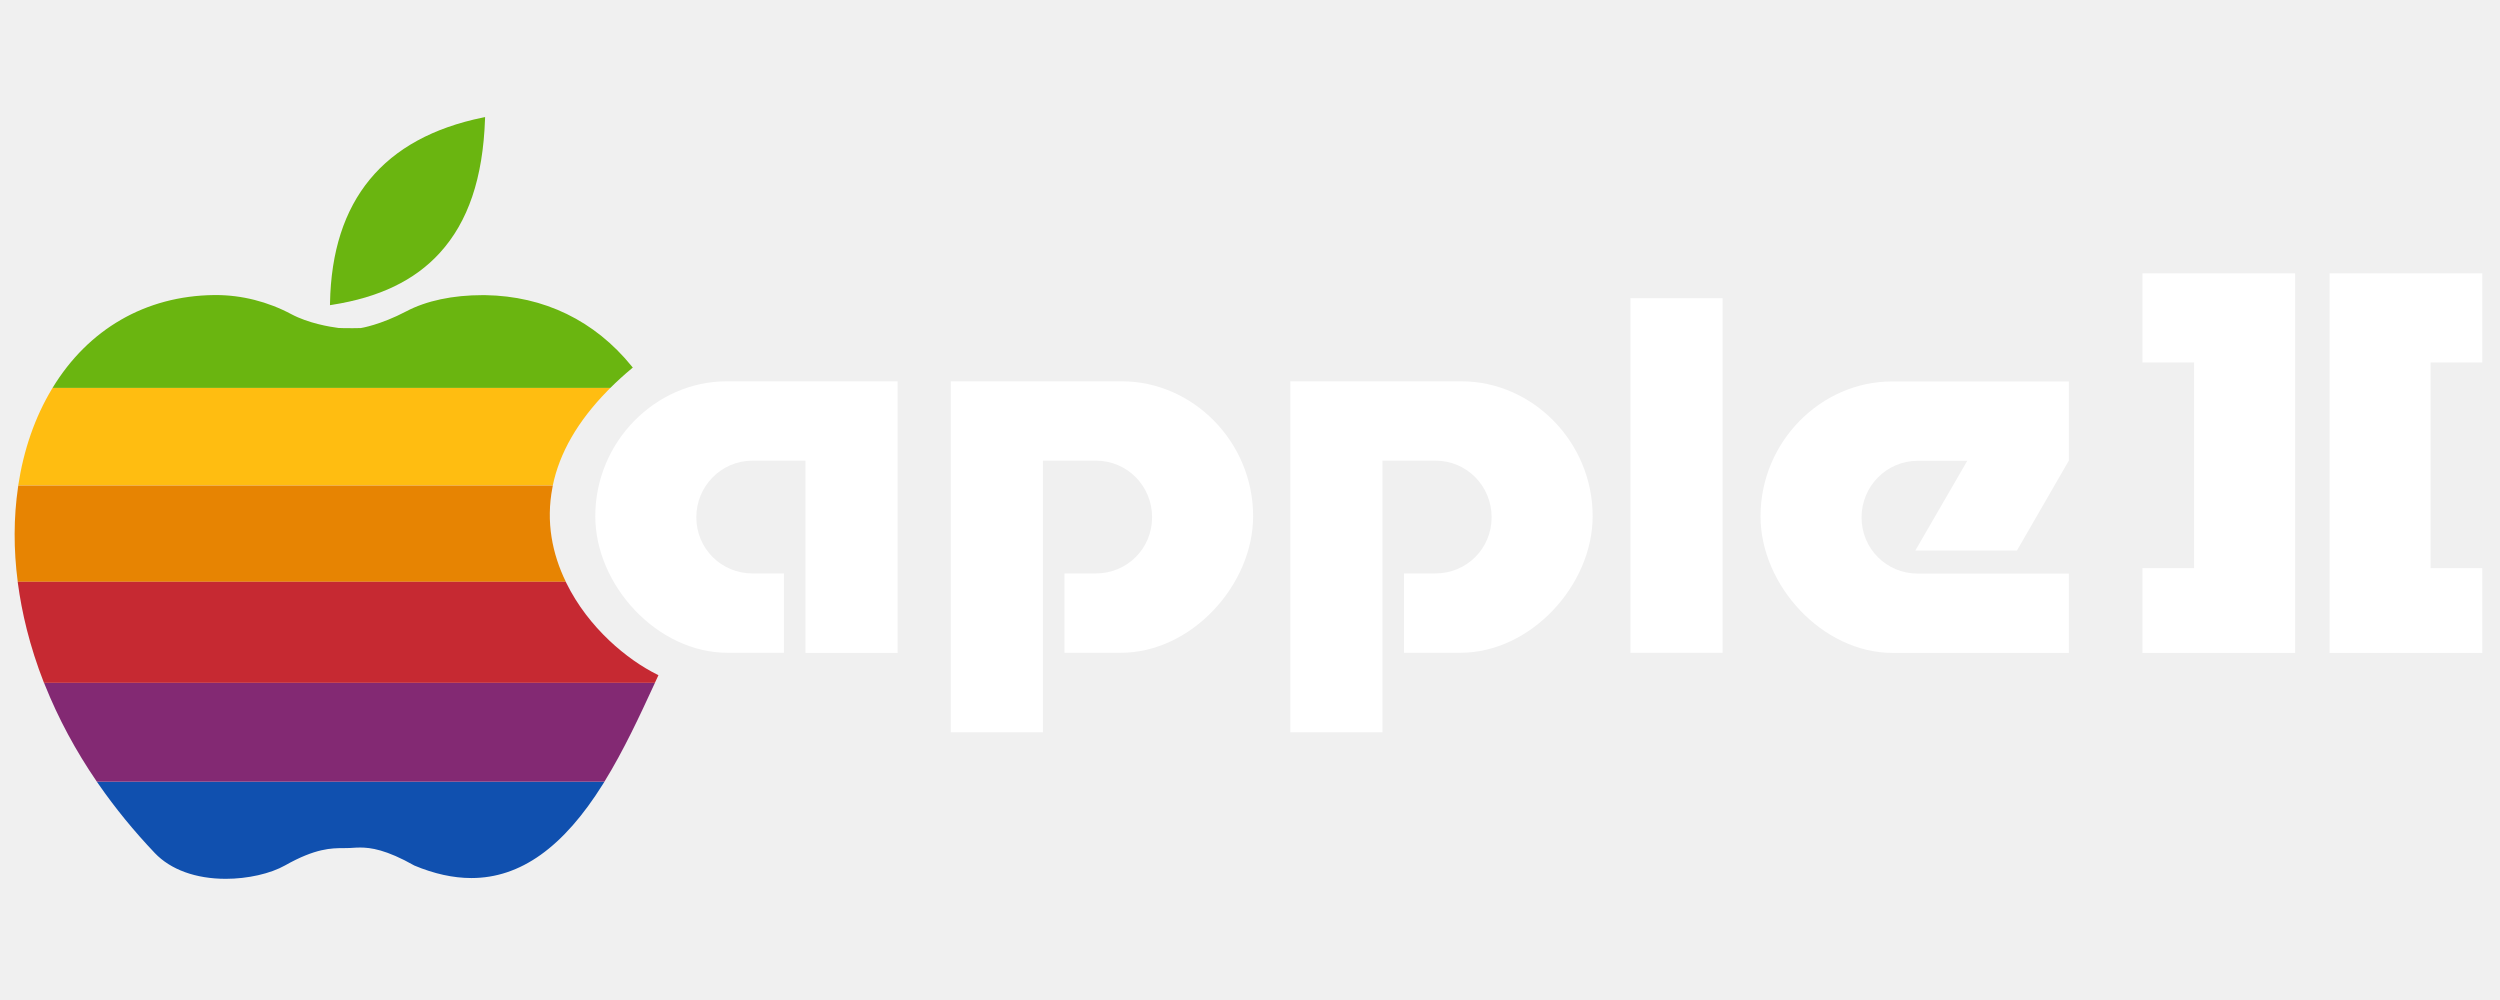
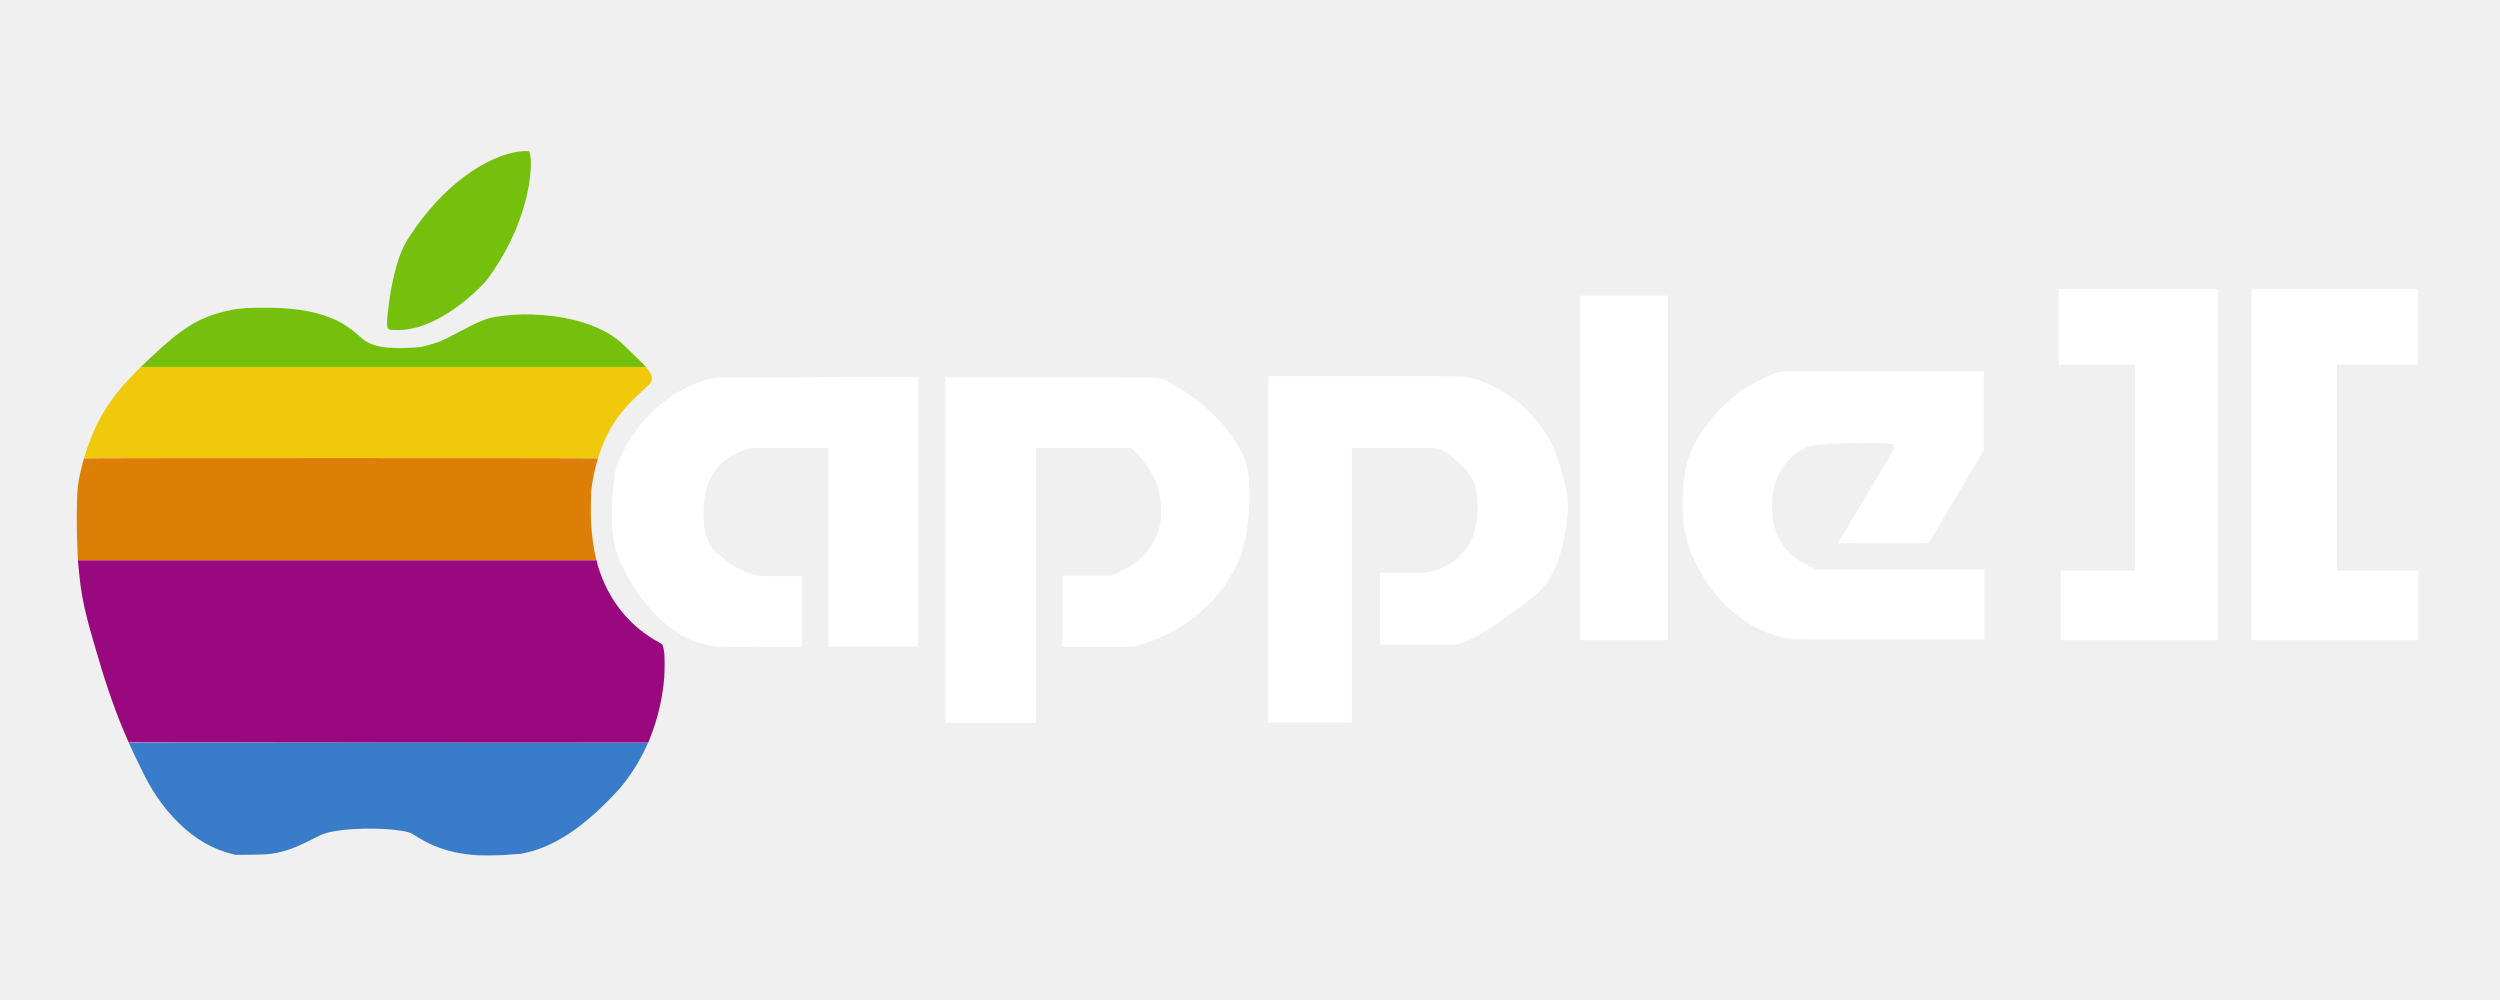
- <svg xmlns="http://www.w3.org/2000/svg" width="500" height="200" viewBox="0 0 500 200" version="1.1" id="svg200" style="fill:none">
-   <g clip-path="url(#clip0)" id="g193" transform="matrix(0.9182304,0,0,0.9182304,2.33401,23.33856)">
-     <path d="M 93.254,29.663 C 99.435,22.881 102.656,13.357 103.1,0.547 l 0.016,-0.465 -0.455,0.093 C 80.953,4.616 69.742,18.222 69.339,40.614 l -0.008,0.436 0.431,-0.067 c 10.341,-1.619 18.025,-5.323 23.492,-11.32 z" id="path167" style="fill:#6ab510" />
-     <path d="m 18.548,144.838 0.399,0.574 c 3.588,5.176 7.703,10.211 12.229,14.971 3.447,3.623 8.938,5.617 15.46,5.617 4.78,0 9.736,-1.124 12.935,-2.934 6.618,-3.74 10.125,-3.748 12.685,-3.752 0.514,0 0.994,-0.002 1.456,-0.029 l 0.418,-0.027 c 0.554,-0.035 1.126,-0.074 1.771,-0.074 2.27,0 5.66,0.445 11.823,3.928 4.301,1.805 8.472,2.718 12.397,2.718 0.001,0 0.001,0 0.002,0 10.686,0 20.056,-6.688 28.644,-20.431 l 0.351,-0.561 z" id="path169" style="fill:#1050af" />
-     <path d="m 130.387,59.085 c 1.429,-1.424 2.969,-2.828 4.623,-4.208 l 0.277,-0.231 -0.228,-0.281 C 127.004,44.429 115.974,39.071 103.162,38.869 l -0.587,-0.003 c -6.492,0 -12.235,1.217 -16.604,3.519 -5.666,2.984 -9.88,3.646 -9.921,3.652 -0.074,0.01 -0.538,0.028 -1.81,0.028 -1.544,0 -2.877,-0.025 -3.037,-0.048 l -0.102,-0.013 c -1.817,-0.235 -6.448,-0.997 -10.202,-2.998 -5.102,-2.72 -10.786,-4.159 -16.437,-4.159 l -0.372,0.002 c -14.942,0.167 -27.433,7.448 -35.194,20.236 z" id="path171" style="fill:#6ab510" />
-     <path d="m 117.86,80.327 c 1.47,-7.11 5.439,-14.013 11.911,-20.619 l 0.61,-0.623 H 8.895 l -0.107,0.177 c -3.723,6.178 -6.189,13.324 -7.36,21.064 z" id="path173" style="fill:#ffbd11" />
-     <path d="m 120.706,101.311 c -2.938,-6.035 -4.381,-13.008 -2.919,-20.542 l 0.084,-0.437 H 1.44 l -0.046,0.31 C 0.409,87.353 0.409,94.3 1.32,101.31 H 120.706 Z" id="path175" style="fill:#e78402" />
-     <path d="M 7.038,123.325 H 140.096 l 0.779,-1.685 -0.32,-0.158 c -6.368,-3.153 -14.905,-10.055 -19.765,-19.967 l -0.101,-0.205 H 1.315 l 0.055,0.414 c 0.812,6.073 2.472,13.45 5.668,21.601 z" id="path177" style="fill:#c62932" />
-     <path d="M 18.55,144.838 H 129.106 c 4.221,-6.841 7.701,-14.373 10.758,-20.992 l 0.24,-0.52 H 7.06 l 0.201,0.502 c 2.908,7.264 6.685,14.283 11.289,21.01 z" id="path179" style="fill:#832973" />
-     <path d="m 172.9,74.92 h -11.544 c -6.788,0 -12.232,5.542 -12.232,12.331 0,6.789 5.411,12.233 12.232,12.233 h 6.854 v 17.283 h -12.265 c -15.381,0 -28.827,-14.758 -28.827,-29.745 0,-16.299 13.217,-29.384 28.598,-29.384 h 37.255 V 116.799 H 172.9 Z" id="path181" style="fill:#ffffff" />
-     <path d="m 224.619,134.082 h -20.07 V 57.637 h 37.255 c 15.381,0 28.597,13.085 28.597,29.384 0,14.987 -13.446,29.745 -28.826,29.745 H 229.309 V 99.483 h 6.854 c 6.789,0 12.233,-5.411 12.233,-12.233 0,-6.821 -5.411,-12.331 -12.233,-12.331 h -11.544 z" id="path183" style="fill:#ffffff" />
-     <path d="M 298.572,134.082 H 278.501 V 57.637 h 37.255 c 15.381,0 28.598,13.085 28.598,29.384 0,14.987 -13.446,29.745 -28.827,29.745 H 303.261 V 99.483 h 6.854 c 6.789,0 12.233,-5.411 12.233,-12.233 0,-6.821 -5.411,-12.331 -12.233,-12.331 h -11.543 z" id="path185" style="fill:#ffffff" />
-     <path d="M 372.656,39.534 V 116.766 H 352.585 V 39.534 Z" id="path187" style="fill:#ffffff" />
-     <path d="m 448.083,57.637 v 17.25 l -11.314,19.611 h -22.137 l 11.315,-19.546 h -10.79 c -6.789,0 -12.232,5.542 -12.232,12.331 0,6.789 5.411,12.233 12.232,12.233 h 32.926 v 17.283 h -38.337 c -15.381,0 -28.827,-14.758 -28.827,-29.745 0,-16.299 13.216,-29.384 28.597,-29.384 h 38.567 z" id="path189" style="fill:#ffffff" />
-     <path d="M 497.357,34.123 V 116.799 H 464.103 V 98.336 h 11.248 V 53.537 H 464.103 V 34.123 Z m 40.764,0 v 19.415 h -11.249 v 44.798 h 11.249 V 116.799 H 504.867 V 34.123 Z" id="path191" style="fill:#ffffff" />
+ <svg xmlns="http://www.w3.org/2000/svg" width="500" height="200" viewBox="0 0 132.292 52.917" version="1.1" id="svg8" xml:space="preserve">
+   <defs id="defs2">
+     <filter style="color-interpolation-filters:sRGB;" id="filter1045" x="-0.127" y="-0.459" width="1.254" height="1.917">
+       <feGaussianBlur stdDeviation="5" result="result8" id="feGaussianBlur1011" />
+       <feComposite result="result6" in="SourceGraphic" operator="in" in2="result8" id="feComposite1013" />
+       <feComposite operator="in" result="result11" in2="result6" id="feComposite1015" />
+       <feFlood result="result10" flood-opacity="1" flood-color="rgb(255,255,255)" id="feFlood1017" />
+       <feBlend mode="multiply" in="result10" in2="result11" result="result12" id="feBlend1019" />
+       <feComposite result="fbSourceGraphic" operator="in" in2="SourceGraphic" in="result12" id="feComposite1021" />
+       <feFlood result="result6" flood-color="rgb(75,101,154)" id="feFlood1023" />
+       <feComposite k3="0.3" k2="0.3" k1="0.5" operator="arithmetic" result="result2" in="fbSourceGraphic" in2="result6" id="feComposite1025" k4="0" />
+       <feColorMatrix result="fbSourceGraphicAlpha" in="result2" values="1 0 0 -1 0 1 0 1 -1 0 1 0 0 -1 0 -0.8 -1 0 3.9 -2.7 " type="matrix" id="feColorMatrix1027" />
+       <feGaussianBlur result="result0" in="fbSourceGraphicAlpha" stdDeviation="0.5" id="feGaussianBlur1029" />
+       <feDiffuseLighting lighting-color="rgb(255,255,255)" diffuseConstant="0.7" surfaceScale="50" result="result13" in="result0" id="feDiffuseLighting1033">
+         <feDistantLight elevation="20" azimuth="225" id="feDistantLight1031" />
+       </feDiffuseLighting>
+       <feSpecularLighting specularExponent="20" specularConstant="0.7" surfaceScale="10" lighting-color="rgb(255,255,255)" result="result1" in="result0" id="feSpecularLighting1037">
+         <feDistantLight elevation="45" azimuth="225" id="feDistantLight1035" />
+       </feSpecularLighting>
+       <feBlend mode="screen" result="result5" in2="SourceGraphic" in="result13" id="feBlend1039" />
+       <feComposite in="result1" k3="1" k2="1" operator="arithmetic" in2="result5" result="result9" id="feComposite1041" k1="0" k4="0" />
+       <feComposite in2="SourceGraphic" operator="in" id="feComposite1043" />
+     </filter>
+     <filter style="color-interpolation-filters:sRGB;" id="filter1141" x="-0.13" y="-0.59" width="1.259" height="2.179">
+       <feGaussianBlur stdDeviation="5" result="result8" id="feGaussianBlur1107" />
+       <feComposite result="result6" in="SourceGraphic" operator="in" in2="result8" id="feComposite1109" />
+       <feComposite operator="in" result="result11" in2="result6" id="feComposite1111" />
+       <feFlood result="result10" flood-opacity="1" flood-color="rgb(255,255,255)" id="feFlood1113" />
+       <feBlend mode="multiply" in="result10" in2="result11" result="result12" id="feBlend1115" />
+       <feComposite result="fbSourceGraphic" operator="in" in2="SourceGraphic" in="result12" id="feComposite1117" />
+       <feFlood result="result6" flood-color="rgb(75,101,154)" id="feFlood1119" />
+       <feComposite k3="0.3" k2="0.3" k1="0.5" operator="arithmetic" result="result2" in="fbSourceGraphic" in2="result6" id="feComposite1121" k4="0" />
+       <feColorMatrix result="fbSourceGraphicAlpha" in="result2" values="1 0 0 -1 0 1 0 1 -1 0 1 0 0 -1 0 -0.8 -1 0 3.9 -2.7 " type="matrix" id="feColorMatrix1123" />
+       <feGaussianBlur result="result0" in="fbSourceGraphicAlpha" stdDeviation="0.5" id="feGaussianBlur1125" />
+       <feDiffuseLighting lighting-color="rgb(255,255,255)" diffuseConstant="0.7" surfaceScale="50" result="result13" in="result0" id="feDiffuseLighting1129">
+         <feDistantLight elevation="20" azimuth="225" id="feDistantLight1127" />
+       </feDiffuseLighting>
+       <feSpecularLighting specularExponent="20" specularConstant="0.7" surfaceScale="10" lighting-color="rgb(255,255,255)" result="result1" in="result0" id="feSpecularLighting1133">
+         <feDistantLight elevation="45" azimuth="225" id="feDistantLight1131" />
+       </feSpecularLighting>
+       <feBlend mode="screen" result="result5" in2="SourceGraphic" in="result13" id="feBlend1135" />
+       <feComposite in="result1" k3="1" k2="1" operator="arithmetic" in2="result5" result="result9" id="feComposite1137" k1="0" k4="0" />
+       <feComposite in2="SourceGraphic" operator="in" id="feComposite1139" />
+     </filter>
+   </defs>
+   <g id="layer1" transform="translate(0,-244.0833)">
+     <path style="fill:#f0c90a;stroke-width:0.012" d="m 4.476,268.234 c 0.054,-0.194 0.238,-0.728 0.335,-0.97 0.248,-0.62 0.494,-1.102 0.825,-1.615 0.413,-0.641 0.832,-1.15 1.54,-1.87 l 0.273,-0.278 H 20.816 34.183 l 0.09,0.116 c 0.274,0.351 0.296,0.615 0.069,0.826 -0.876,0.814 -1.018,0.954 -1.297,1.278 -0.437,0.508 -0.78,1.054 -1.054,1.672 -0.112,0.253 -0.242,0.595 -0.304,0.797 l -0.041,0.134 H 18.049 4.451 Z" id="path1314" />
+     <path style="fill:#397cca;stroke-width:0.012" d="m 25.292,289.342 c -0.888,-0.055 -1.589,-0.206 -2.287,-0.493 -0.315,-0.13 -0.763,-0.367 -1.075,-0.57 -0.157,-0.102 -0.21,-0.126 -0.364,-0.168 -0.796,-0.213 -2.695,-0.241 -3.804,-0.055 -0.463,0.077 -0.699,0.154 -1.056,0.343 -0.995,0.526 -1.621,0.758 -2.312,0.856 -0.32,0.045 -0.467,0.052 -1.193,0.058 l -0.737,0.006 -0.156,-0.038 c -1.029,-0.248 -1.993,-0.803 -2.841,-1.638 -0.476,-0.469 -0.83,-0.897 -1.203,-1.457 -0.109,-0.163 -0.183,-0.284 -0.428,-0.7 -0.109,-0.186 -0.71,-1.413 -0.93,-1.899 -0.031,-0.069 -0.065,-0.142 -0.076,-0.162 -0.011,-0.021 -0.02,-0.042 -0.02,-0.047 -4.23e-5,-0.005 6.185,-0.009 13.745,-0.009 7.56,0 13.745,0.003 13.745,0.007 0,0.008 -0.027,0.065 -0.165,0.355 -0.33,0.69 -0.741,1.34 -1.24,1.956 -0.237,0.293 -0.944,1.013 -1.394,1.42 -1.312,1.186 -2.541,1.874 -3.81,2.13 -0.12,0.024 -0.229,0.041 -0.244,0.037 -0.014,-0.004 -0.152,0.004 -0.307,0.018 -0.155,0.014 -0.368,0.031 -0.475,0.038 -0.264,0.018 -1.152,0.025 -1.375,0.012 z" id="path1312" />
+     <path style="fill:#dd7e06;stroke-width:0.012" d="m 4.124,273.701 c -2.19e-5,-0.019 -0.008,-0.195 -0.019,-0.39 -0.043,-0.828 -0.054,-1.752 -0.032,-2.649 0.017,-0.692 0.055,-1.032 0.169,-1.541 0.053,-0.236 0.149,-0.609 0.2,-0.78 0.007,-0.023 27.196,-0.023 27.196,0 -1.25e-4,0.009 -0.012,0.052 -0.026,0.097 -0.126,0.401 -0.295,1.242 -0.325,1.618 -0.021,0.265 -0.029,1.348 -0.012,1.655 0.038,0.688 0.125,1.339 0.249,1.872 l 0.036,0.153 H 17.842 4.124 Z" id="path1310" />
+     <path style="fill:#75c00d;stroke-width:0.012" d="m 7.517,263.441 c 1.653,-1.599 2.44,-2.187 3.479,-2.601 0.352,-0.14 0.717,-0.244 1.278,-0.364 0.39,-0.083 1.044,-0.119 1.953,-0.108 0.856,0.011 1.48,0.068 2.091,0.19 1.142,0.229 1.918,0.604 2.67,1.289 0.184,0.168 0.303,0.257 0.464,0.347 0.277,0.155 0.616,0.246 1.042,0.282 0.284,0.024 0.754,0.038 0.83,0.026 0.04,-0.006 0.149,-0.012 0.243,-0.013 0.277,-0.002 0.573,-0.022 0.727,-0.049 0.158,-0.027 0.836,-0.226 0.986,-0.29 0.252,-0.106 0.552,-0.255 1.031,-0.511 0.692,-0.369 1.088,-0.558 1.337,-0.637 0.027,-0.009 0.056,-0.021 0.064,-0.027 0.023,-0.018 0.393,-0.109 0.531,-0.13 0.699,-0.106 1.271,-0.142 1.927,-0.119 1.547,0.054 2.861,0.366 3.888,0.923 0.387,0.21 0.802,0.522 1.05,0.791 0.041,0.045 0.238,0.236 0.437,0.425 0.199,0.189 0.425,0.409 0.502,0.49 l 0.139,0.146 H 20.821 7.455 Z m 13.227,-1.901 c -0.072,-0.004 -0.142,-0.014 -0.156,-0.022 -0.084,-0.048 -0.106,-0.124 -0.106,-0.363 0,-0.242 0.025,-0.485 0.119,-1.166 0.176,-1.276 0.513,-2.468 0.864,-3.058 0.032,-0.053 0.072,-0.123 0.089,-0.153 0.047,-0.083 0.313,-0.48 0.457,-0.681 0.889,-1.243 1.893,-2.243 2.976,-2.964 1.012,-0.674 2.101,-1.072 2.874,-1.051 l 0.137,0.004 0.034,0.1 c 0.107,0.316 0.073,1.089 -0.084,1.905 -0.281,1.464 -0.935,2.999 -1.838,4.318 -0.33,0.482 -0.396,0.564 -0.728,0.894 -1.044,1.041 -2.282,1.824 -3.338,2.11 -0.149,0.04 -0.467,0.1 -0.637,0.12 -0.156,0.018 -0.414,0.021 -0.663,0.007 z" id="path1308" />
+     <path style="fill:#99087f;stroke-width:0.012" d="m 6.806,283.36 c -0.014,-0.023 -0.165,-0.372 -0.28,-0.647 -0.525,-1.256 -1.021,-2.72 -1.549,-4.573 -0.059,-0.206 -0.137,-0.482 -0.174,-0.612 -0.367,-1.289 -0.528,-2.131 -0.635,-3.324 -0.017,-0.192 -0.035,-0.377 -0.039,-0.409 l -0.007,-0.059 H 17.848 31.574 l 0.008,0.07 c 0.009,0.078 0.026,0.136 0.135,0.461 0.452,1.347 1.237,2.456 2.315,3.27 0.26,0.196 0.503,0.353 0.823,0.53 0.171,0.095 0.188,0.107 0.209,0.156 0.029,0.065 0.067,0.249 0.088,0.43 0.022,0.184 0.021,0.995 -4.25e-4,1.262 -0.091,1.108 -0.335,2.158 -0.741,3.19 l -0.105,0.266 -13.748,10e-6 c -7.561,0 -13.75,-0.004 -13.753,-0.009 z" id="path1306" />
+     <path style="fill:#ffffff;stroke-width:0.012" d="m 50.021,273.192 v -9.141 l 5.545,8e-5 c 6.082,7e-5 5.656,-0.005 5.901,0.075 0.135,0.044 0.47,0.206 0.7,0.338 1.056,0.608 2.104,1.509 2.814,2.421 0.509,0.655 0.909,1.417 1.026,1.958 0.063,0.292 0.1,0.833 0.101,1.474 5.5e-4,0.882 -0.078,1.675 -0.243,2.443 -0.108,0.502 -0.189,0.742 -0.405,1.193 -0.546,1.139 -1.37,2.132 -2.425,2.92 -0.831,0.621 -1.928,1.144 -2.933,1.398 l -0.146,0.037 h -1.869 -1.869 v -1.881 -1.881 h 1.287 1.287 l 0.178,-0.076 c 1.819,-0.778 2.646,-2.063 2.451,-3.81 -0.021,-0.191 -0.064,-0.431 -0.117,-0.664 -0.115,-0.504 -0.504,-1.192 -0.999,-1.766 -0.128,-0.148 -0.302,-0.325 -0.39,-0.394 l -0.063,-0.05 H 57.336 54.819 v 7.272 7.272 h -2.399 -2.399 z m 17.094,-0.037 v -9.166 h 5.034 c 3.368,0 5.077,0.004 5.164,0.013 0.5,0.05 1.106,0.235 1.692,0.517 1.222,0.589 2.249,1.549 2.948,2.755 0.308,0.531 0.665,1.522 0.855,2.376 0.153,0.684 0.194,1.197 0.138,1.705 -0.143,1.288 -0.371,2.207 -0.729,2.936 -0.33,0.673 -0.741,1.144 -1.477,1.695 -0.875,0.655 -1.728,1.245 -2.287,1.582 -0.368,0.222 -0.794,0.435 -0.999,0.5 -0.055,0.018 -0.106,0.036 -0.113,0.042 -0.007,0.005 -0.063,0.024 -0.123,0.042 l -0.11,0.032 h -2.042 -2.042 v -1.899 -1.899 h 1.135 c 0.936,0 1.16,-0.003 1.278,-0.019 0.3,-0.039 0.419,-0.069 0.718,-0.181 0.426,-0.16 0.774,-0.376 1.084,-0.674 0.473,-0.454 0.756,-1.008 0.888,-1.737 0.048,-0.261 0.063,-0.455 0.063,-0.787 0,-0.418 -0.032,-0.728 -0.119,-1.149 -0.031,-0.148 -0.048,-0.201 -0.096,-0.293 -0.071,-0.137 -0.229,-0.376 -0.344,-0.519 -0.361,-0.449 -0.907,-0.901 -1.352,-1.119 -0.263,-0.129 -0.02,-0.118 -2.539,-0.118 h -2.203 v 7.266 7.266 H 69.327 67.115 Z m -29.209,5.146 c -0.021,-0.002 -0.091,-0.011 -0.156,-0.018 -0.157,-0.018 -0.553,-0.12 -0.85,-0.219 -1.089,-0.363 -2.121,-1.184 -3.003,-2.391 -0.469,-0.641 -0.918,-1.448 -1.169,-2.099 -0.036,-0.093 -0.081,-0.211 -0.101,-0.264 -0.112,-0.293 -0.174,-0.615 -0.221,-1.155 -0.03,-0.348 -0.03,-1.231 1.38e-4,-1.699 0.038,-0.589 0.097,-1.149 0.147,-1.396 0.043,-0.216 0.202,-0.614 0.424,-1.065 0.299,-0.606 0.612,-1.085 1.048,-1.606 0.173,-0.206 0.64,-0.672 0.844,-0.842 0.911,-0.759 1.914,-1.262 2.916,-1.461 0.133,-0.026 0.136,-0.026 3.091,-0.03 1.925,-0.003 2.958,-0.008 2.958,-0.016 0,-0.008 0.831,-0.012 2.38,-0.012 h 2.38 v 7.135 7.135 H 46.216 43.835 v -5.255 -5.255 l -2.084,0.003 -2.084,0.003 -0.137,0.048 c -0.635,0.22 -1.046,0.46 -1.414,0.827 -0.241,0.241 -0.407,0.475 -0.548,0.773 -0.224,0.475 -0.323,0.968 -0.34,1.69 -0.017,0.712 0.073,1.239 0.283,1.671 0.138,0.283 0.326,0.491 0.648,0.716 0.057,0.04 0.108,0.082 0.112,0.092 0.004,0.011 0.022,0.033 0.04,0.049 0.018,0.016 0.052,0.047 0.076,0.069 0.024,0.022 0.068,0.057 0.097,0.076 0.029,0.02 0.053,0.04 0.053,0.046 0,0.005 0.03,0.024 0.066,0.042 0.036,0.017 0.127,0.071 0.203,0.12 0.281,0.18 0.716,0.378 1.037,0.47 0.34,0.098 0.245,0.092 1.484,0.092 h 1.11 v 1.868 1.868 l -2.246,-0.002 c -1.235,-10e-4 -2.263,-0.004 -2.284,-0.006 z m 45.715,-9.457 v -9.116 h 2.318 2.318 v 9.116 9.116 H 85.94 83.622 Z m 25.416,7.272 v -1.843 h 1.974 1.974 v -5.448 -5.448 h -2.024 -2.024 v -2.006 -2.006 h 4.217 4.217 v 9.297 9.297 h -4.167 -4.167 z m 10.109,-7.454 v -9.297 h 4.398 4.398 v 2.006 2.006 h -2.137 -2.137 v 5.448 5.448 h 2.149 2.149 v 1.843 1.843 h -4.411 -4.411 z m -24.21,9.251 c -0.021,-0.002 -0.091,-0.01 -0.156,-0.018 -0.182,-0.02 -0.522,-0.091 -0.743,-0.156 -1.329,-0.385 -2.554,-1.261 -3.461,-2.474 -0.26,-0.347 -0.475,-0.689 -0.68,-1.082 -0.063,-0.12 -0.134,-0.254 -0.158,-0.299 -0.37,-0.681 -0.587,-1.457 -0.676,-2.424 -0.027,-0.292 -0.031,-1.096 -0.007,-1.393 0.038,-0.465 0.115,-1.048 0.177,-1.331 0.273,-1.256 1.385,-2.819 2.732,-3.837 0.383,-0.289 0.712,-0.489 1.218,-0.738 0.469,-0.231 0.65,-0.306 0.909,-0.373 l 0.14,-0.037 h 5.373 5.373 v 2.082 2.082 l -0.116,0.189 c -0.064,0.104 -0.721,1.209 -1.46,2.457 l -1.345,2.268 -2.395,0.003 c -1.317,0.002 -2.395,1.3e-4 -2.395,-0.004 0,-0.004 0.662,-1.121 1.47,-2.483 l 1.47,-2.476 0.006,-0.097 c 0.011,-0.186 0.019,-0.182 -0.379,-0.217 -0.948,-0.084 -3.028,-0.026 -3.854,0.107 -0.263,0.042 -0.377,0.078 -0.544,0.169 -0.62,0.339 -1.069,0.819 -1.351,1.445 -0.132,0.292 -0.251,0.737 -0.295,1.103 -0.025,0.206 -0.021,0.933 0.006,1.11 0.093,0.611 0.312,1.14 0.656,1.583 0.105,0.135 0.339,0.371 0.477,0.48 0.3,0.239 0.678,0.452 1.098,0.619 l 0.127,0.051 h 4.429 4.429 v 1.849 1.849 l -5.02,-0.002 c -2.761,-10e-4 -5.037,-0.004 -5.058,-0.006 z" id="path1304" />
  </g>
-   <defs id="defs198">
-     <clipPath id="clip0">
-       <rect width="564.703" height="165.918" transform="translate(0.645508,0.0820312)" id="rect195" x="0" y="0" style="fill:#ffffff" />
-     </clipPath>
-   </defs>
</svg>
